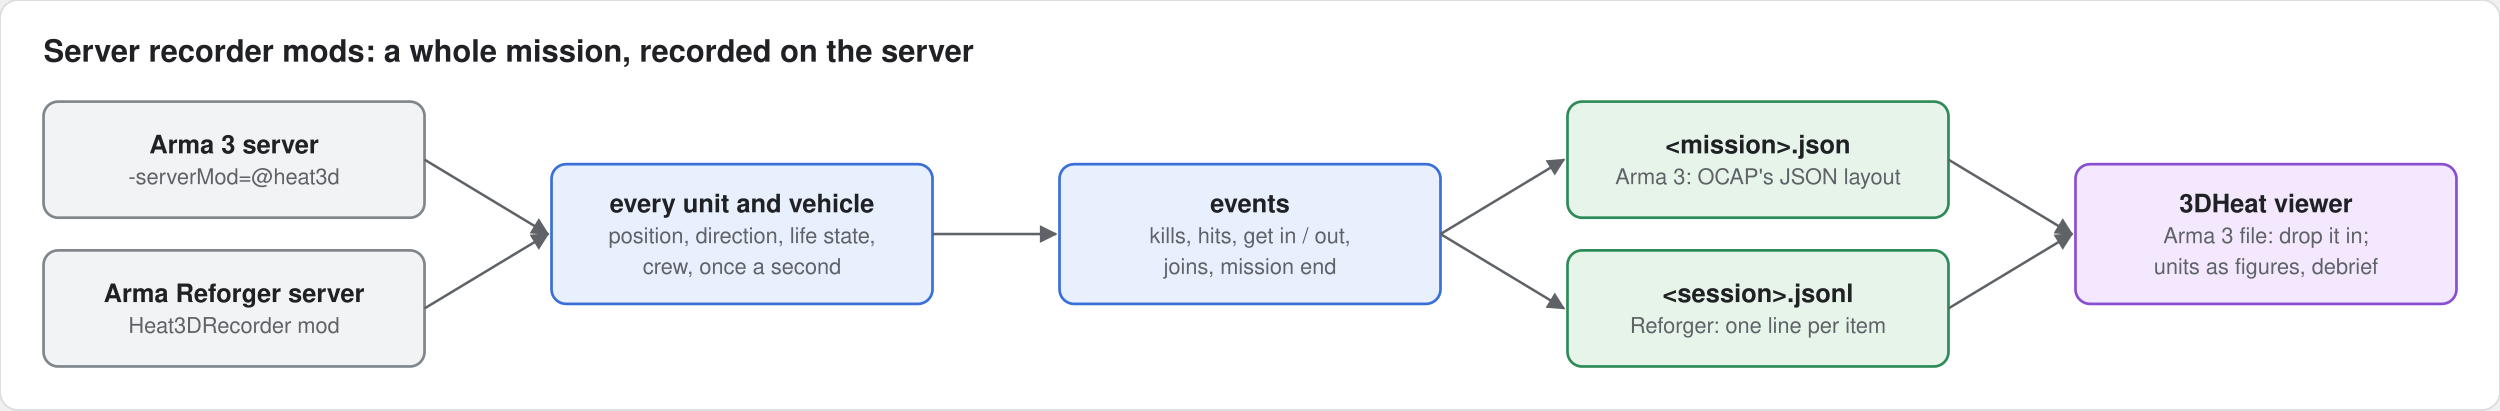
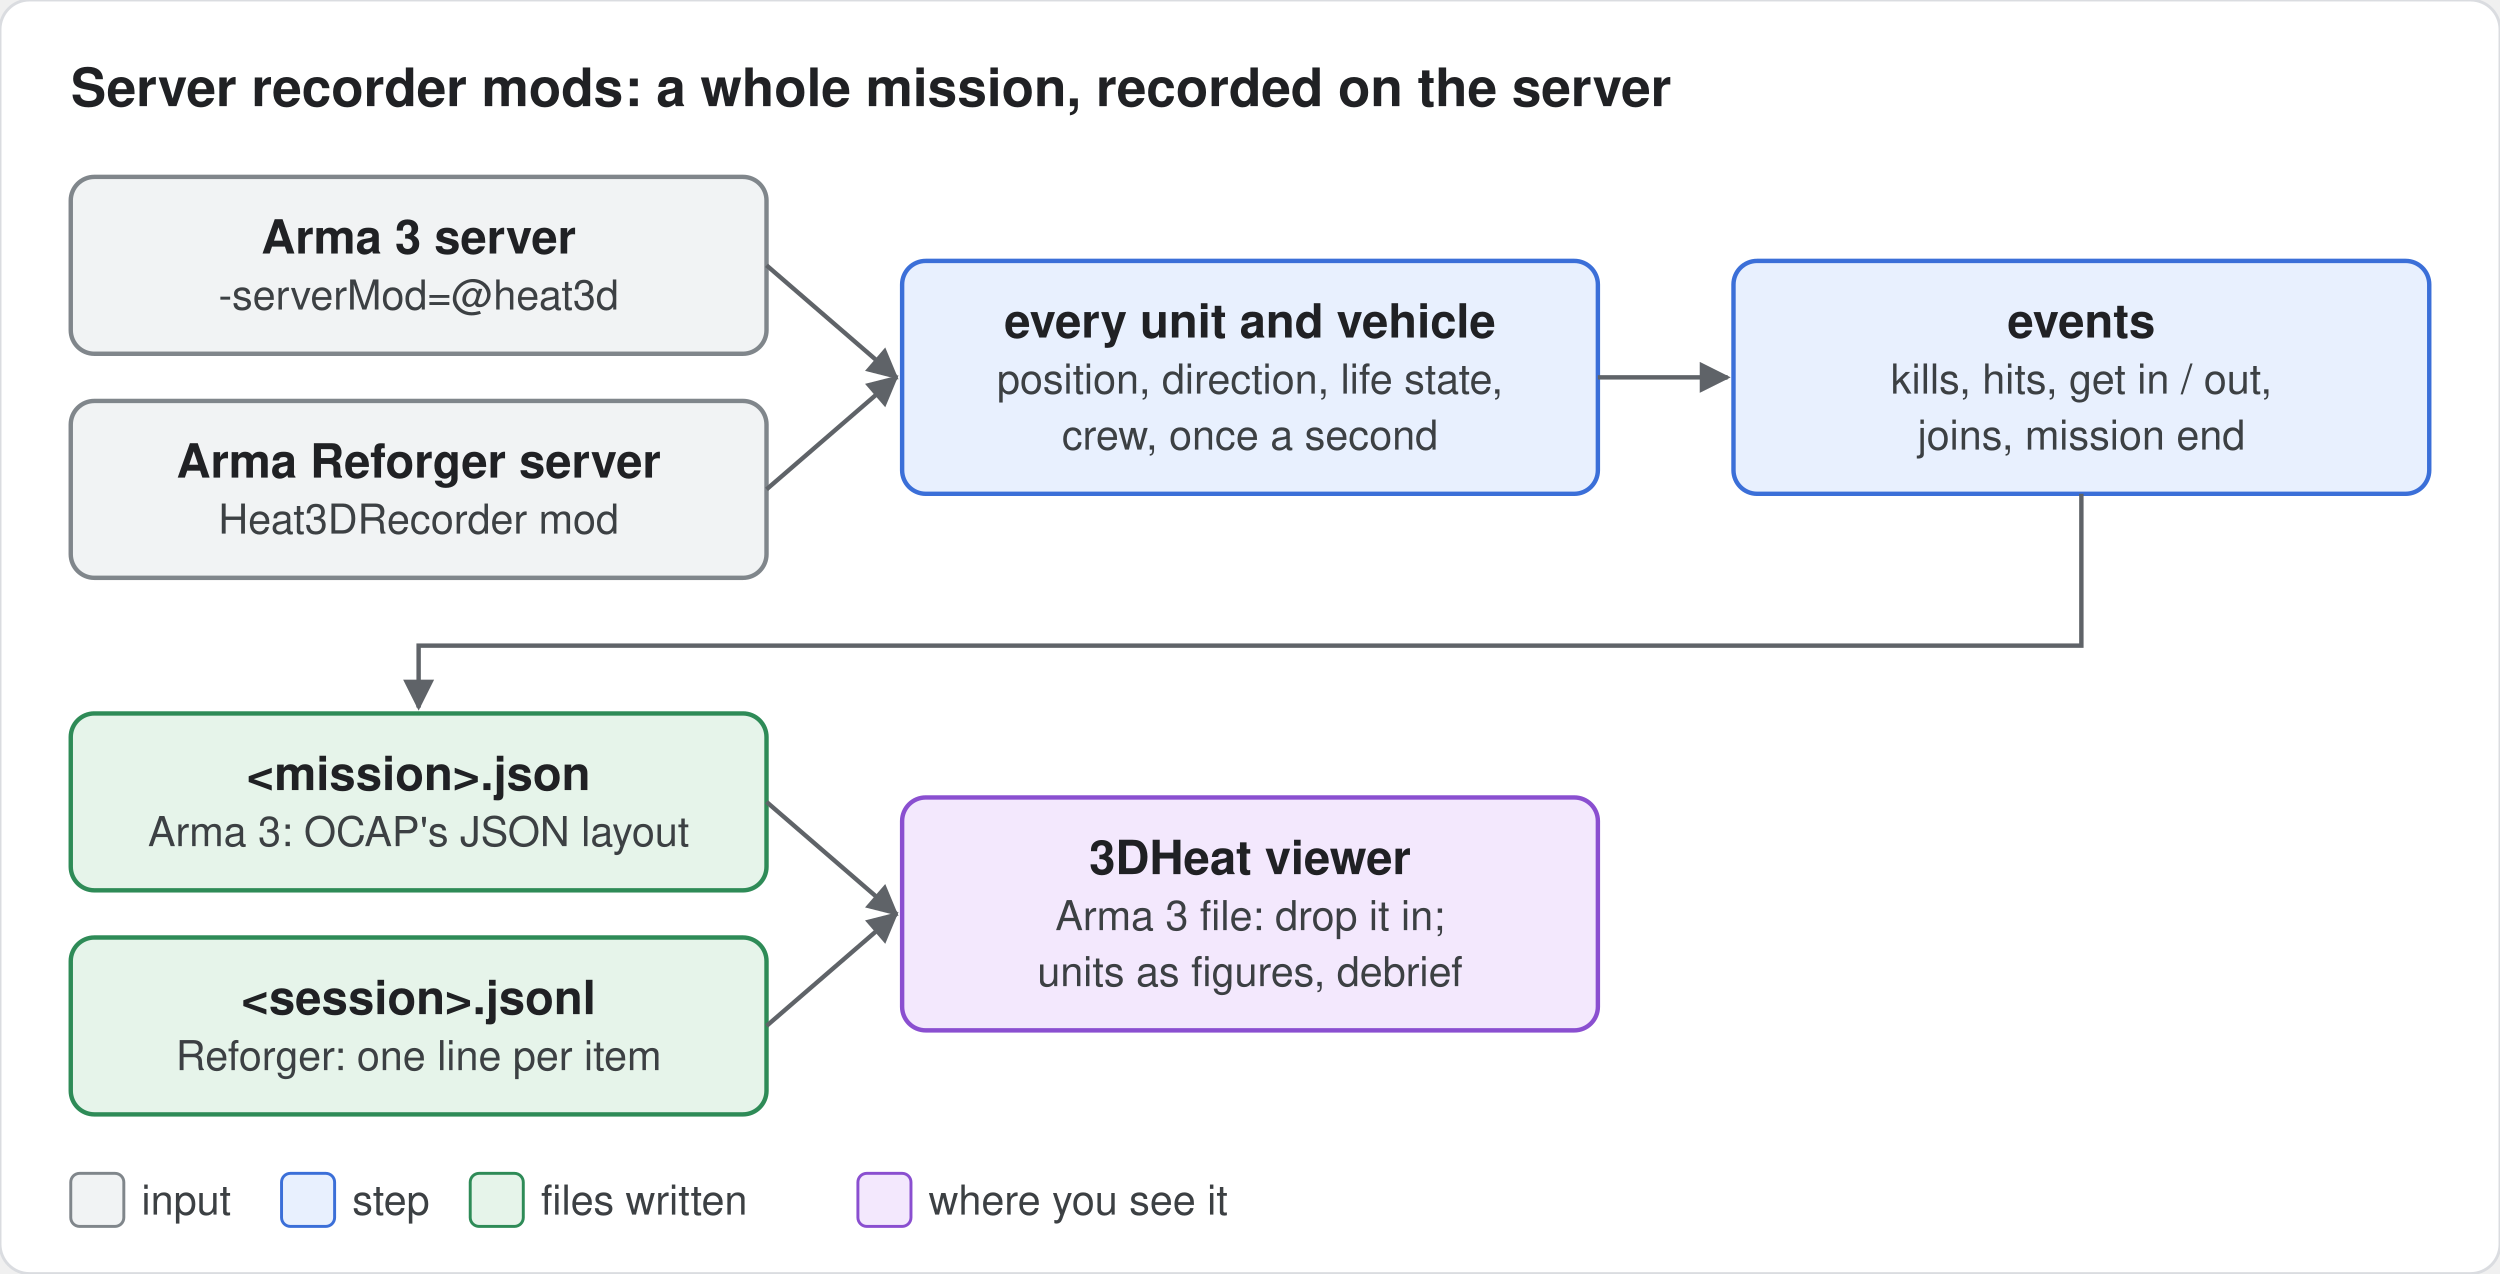
- <svg xmlns="http://www.w3.org/2000/svg" width="1378" height="226" viewBox="0 0 1378 226" font-family="Segoe UI,Helvetica,Arial,sans-serif">
+ <svg xmlns="http://www.w3.org/2000/svg" width="848" height="432" viewBox="0 0 848 432" font-family="Segoe UI,Helvetica,Arial,sans-serif" role="img" aria-label="Server recorder mods: a whole mission, recorded on the server">
  <defs>
    <marker id="a" viewBox="0 0 10 10" refX="9" refY="5" markerWidth="7" markerHeight="7" orient="auto">
      <path d="M0,0 L10,5 L0,10 z" fill="#5f6368" />
    </marker>
  </defs>
-   <rect width="1378" height="226" rx="10" fill="#ffffff" stroke="#dadce0" />
-   <text x="24" y="34" font-size="17" font-weight="600" fill="#202124">Server recorder mods: a whole mission, recorded on the server</text>
-   <rect x="24" y="56.0" width="210" height="64" rx="8" fill="#f1f3f4" stroke="#80868b" stroke-width="1.5" />
-   <text x="129.0" y="84.5" text-anchor="middle" font-weight="600" font-size="14" fill="#202124">Arma 3 server</text>
-   <text x="129.0" y="101.5" text-anchor="middle" font-size="12" fill="#5f6368">-serverMod=@heat3d</text>
-   <rect x="24" y="138.0" width="210" height="64" rx="8" fill="#f1f3f4" stroke="#80868b" stroke-width="1.5" />
-   <text x="129.0" y="166.5" text-anchor="middle" font-weight="600" font-size="14" fill="#202124">Arma Reforger server</text>
-   <text x="129.0" y="183.5" text-anchor="middle" font-size="12" fill="#5f6368">Heat3DRecorder mod</text>
-   <rect x="304" y="90.5" width="210" height="77" rx="8" fill="#e8f0fe" stroke="#3b6fd8" stroke-width="1.5" />
-   <text x="409.0" y="117.0" text-anchor="middle" font-weight="600" font-size="14" fill="#202124">every unit and vehicle</text>
-   <text x="409.0" y="134.0" text-anchor="middle" font-size="12" fill="#5f6368">position, direction, life state,</text>
-   <text x="409.0" y="151.0" text-anchor="middle" font-size="12" fill="#5f6368">crew, once a second</text>
-   <rect x="584" y="90.5" width="210" height="77" rx="8" fill="#e8f0fe" stroke="#3b6fd8" stroke-width="1.5" />
-   <text x="689.0" y="117.0" text-anchor="middle" font-weight="600" font-size="14" fill="#202124">events</text>
-   <text x="689.0" y="134.0" text-anchor="middle" font-size="12" fill="#5f6368">kills, hits, get in / out,</text>
-   <text x="689.0" y="151.0" text-anchor="middle" font-size="12" fill="#5f6368">joins, mission end</text>
-   <rect x="864" y="56.0" width="210" height="64" rx="8" fill="#e6f4ea" stroke="#2e8b57" stroke-width="1.5" />
-   <text x="969.0" y="84.5" text-anchor="middle" font-weight="600" font-size="14" fill="#202124">&lt;mission&gt;.json</text>
-   <text x="969.0" y="101.5" text-anchor="middle" font-size="12" fill="#5f6368">Arma 3: OCAP's JSON layout</text>
-   <rect x="864" y="138.0" width="210" height="64" rx="8" fill="#e6f4ea" stroke="#2e8b57" stroke-width="1.5" />
-   <text x="969.0" y="166.5" text-anchor="middle" font-weight="600" font-size="14" fill="#202124">&lt;session&gt;.jsonl</text>
-   <text x="969.0" y="183.5" text-anchor="middle" font-size="12" fill="#5f6368">Reforger: one line per item</text>
-   <rect x="1144" y="90.5" width="210" height="77" rx="8" fill="#f3e8fd" stroke="#8a4fd0" stroke-width="1.5" />
-   <text x="1249.0" y="117.0" text-anchor="middle" font-weight="600" font-size="14" fill="#202124">3DHeat viewer</text>
-   <text x="1249.0" y="134.0" text-anchor="middle" font-size="12" fill="#5f6368">Arma 3 file: drop it in;</text>
-   <text x="1249.0" y="151.0" text-anchor="middle" font-size="12" fill="#5f6368">units as figures, debrief</text>
-   <line x1="234" y1="88.0" x2="302" y2="129.0" stroke="#5f6368" stroke-width="1.4" marker-end="url(#a)" />
-   <line x1="234" y1="170.0" x2="302" y2="129.0" stroke="#5f6368" stroke-width="1.4" marker-end="url(#a)" />
-   <line x1="514" y1="129.0" x2="582" y2="129.0" stroke="#5f6368" stroke-width="1.4" marker-end="url(#a)" />
-   <line x1="794" y1="129.0" x2="862" y2="88.0" stroke="#5f6368" stroke-width="1.4" marker-end="url(#a)" />
-   <line x1="794" y1="129.0" x2="862" y2="170.0" stroke="#5f6368" stroke-width="1.4" marker-end="url(#a)" />
-   <line x1="1074" y1="88.0" x2="1142" y2="129.0" stroke="#5f6368" stroke-width="1.4" marker-end="url(#a)" />
-   <line x1="1074" y1="170.0" x2="1142" y2="129.0" stroke="#5f6368" stroke-width="1.4" marker-end="url(#a)" />
+   <rect width="848" height="432" rx="10" fill="#ffffff" stroke="#dadce0" />
+   <text x="24" y="36" font-size="18" font-weight="600" fill="#202124">Server recorder mods: a whole mission, recorded on the server</text>
+   <rect x="24" y="60.0" width="236" height="60" rx="8" fill="#f1f3f4" stroke="#80868b" stroke-width="1.5" />
+   <text x="142.0" y="86.0" text-anchor="middle" font-weight="600" font-size="16" fill="#202124">Arma 3 server</text>
+   <text x="142.0" y="105.0" text-anchor="middle" font-size="14" fill="#3c4043">-serverMod=@heat3d</text>
+   <rect x="24" y="136.0" width="236" height="60" rx="8" fill="#f1f3f4" stroke="#80868b" stroke-width="1.5" />
+   <text x="142.0" y="162.0" text-anchor="middle" font-weight="600" font-size="16" fill="#202124">Arma Reforger server</text>
+   <text x="142.0" y="181.0" text-anchor="middle" font-size="14" fill="#3c4043">Heat3DRecorder mod</text>
+   <rect x="306" y="88.5" width="236" height="79" rx="8" fill="#e8f0fe" stroke="#3b6fd8" stroke-width="1.5" />
+   <text x="424.0" y="114.5" text-anchor="middle" font-weight="600" font-size="16" fill="#202124">every unit and vehicle</text>
+   <text x="424.0" y="133.5" text-anchor="middle" font-size="14" fill="#3c4043">position, direction, life state,</text>
+   <text x="424.0" y="152.5" text-anchor="middle" font-size="14" fill="#3c4043">crew, once a second</text>
+   <rect x="588" y="88.5" width="236" height="79" rx="8" fill="#e8f0fe" stroke="#3b6fd8" stroke-width="1.5" />
+   <text x="706.0" y="114.5" text-anchor="middle" font-weight="600" font-size="16" fill="#202124">events</text>
+   <text x="706.0" y="133.5" text-anchor="middle" font-size="14" fill="#3c4043">kills, hits, get in / out,</text>
+   <text x="706.0" y="152.5" text-anchor="middle" font-size="14" fill="#3c4043">joins, mission end</text>
+   <line x1="260" y1="90.0" x2="304" y2="128.0" stroke="#5f6368" stroke-width="1.5" marker-end="url(#a)" />
+   <line x1="260" y1="166.0" x2="304" y2="128.0" stroke="#5f6368" stroke-width="1.5" marker-end="url(#a)" />
+   <line x1="542" y1="128.0" x2="586" y2="128.0" stroke="#5f6368" stroke-width="1.5" marker-end="url(#a)" />
+   <path d="M706.0,167.5 V219.0 H142.0 V240.0" fill="none" stroke="#5f6368" stroke-width="1.5" marker-end="url(#a)" />
+   <rect x="24" y="242.0" width="236" height="60" rx="8" fill="#e6f4ea" stroke="#2e8b57" stroke-width="1.5" />
+   <text x="142.0" y="268.0" text-anchor="middle" font-weight="600" font-size="16" fill="#202124">&lt;mission&gt;.json</text>
+   <text x="142.0" y="287.0" text-anchor="middle" font-size="14" fill="#3c4043">Arma 3: OCAP's JSON layout</text>
+   <rect x="24" y="318.0" width="236" height="60" rx="8" fill="#e6f4ea" stroke="#2e8b57" stroke-width="1.5" />
+   <text x="142.0" y="344.0" text-anchor="middle" font-weight="600" font-size="16" fill="#202124">&lt;session&gt;.jsonl</text>
+   <text x="142.0" y="363.0" text-anchor="middle" font-size="14" fill="#3c4043">Reforger: one line per item</text>
+   <rect x="306" y="270.5" width="236" height="79" rx="8" fill="#f3e8fd" stroke="#8a4fd0" stroke-width="1.5" />
+   <text x="424.0" y="296.5" text-anchor="middle" font-weight="600" font-size="16" fill="#202124">3DHeat viewer</text>
+   <text x="424.0" y="315.5" text-anchor="middle" font-size="14" fill="#3c4043">Arma 3 file: drop it in;</text>
+   <text x="424.0" y="334.5" text-anchor="middle" font-size="14" fill="#3c4043">units as figures, debrief</text>
+   <line x1="260" y1="272.0" x2="304" y2="310.0" stroke="#5f6368" stroke-width="1.5" marker-end="url(#a)" />
+   <line x1="260" y1="348.0" x2="304" y2="310.0" stroke="#5f6368" stroke-width="1.5" marker-end="url(#a)" />
+   <rect x="24" y="398" width="18" height="18" rx="3" fill="#f1f3f4" stroke="#80868b" />
+   <text x="48" y="412" font-size="14" fill="#3c4043">input</text>
+   <rect x="95.5" y="398" width="18" height="18" rx="3" fill="#e8f0fe" stroke="#3b6fd8" />
+   <text x="119.5" y="412" font-size="14" fill="#3c4043">step</text>
+   <rect x="159.5" y="398" width="18" height="18" rx="3" fill="#e6f4ea" stroke="#2e8b57" />
+   <text x="183.5" y="412" font-size="14" fill="#3c4043">files written</text>
+   <rect x="291.0" y="398" width="18" height="18" rx="3" fill="#f3e8fd" stroke="#8a4fd0" />
+   <text x="315.0" y="412" font-size="14" fill="#3c4043">where you see it</text>
</svg>
